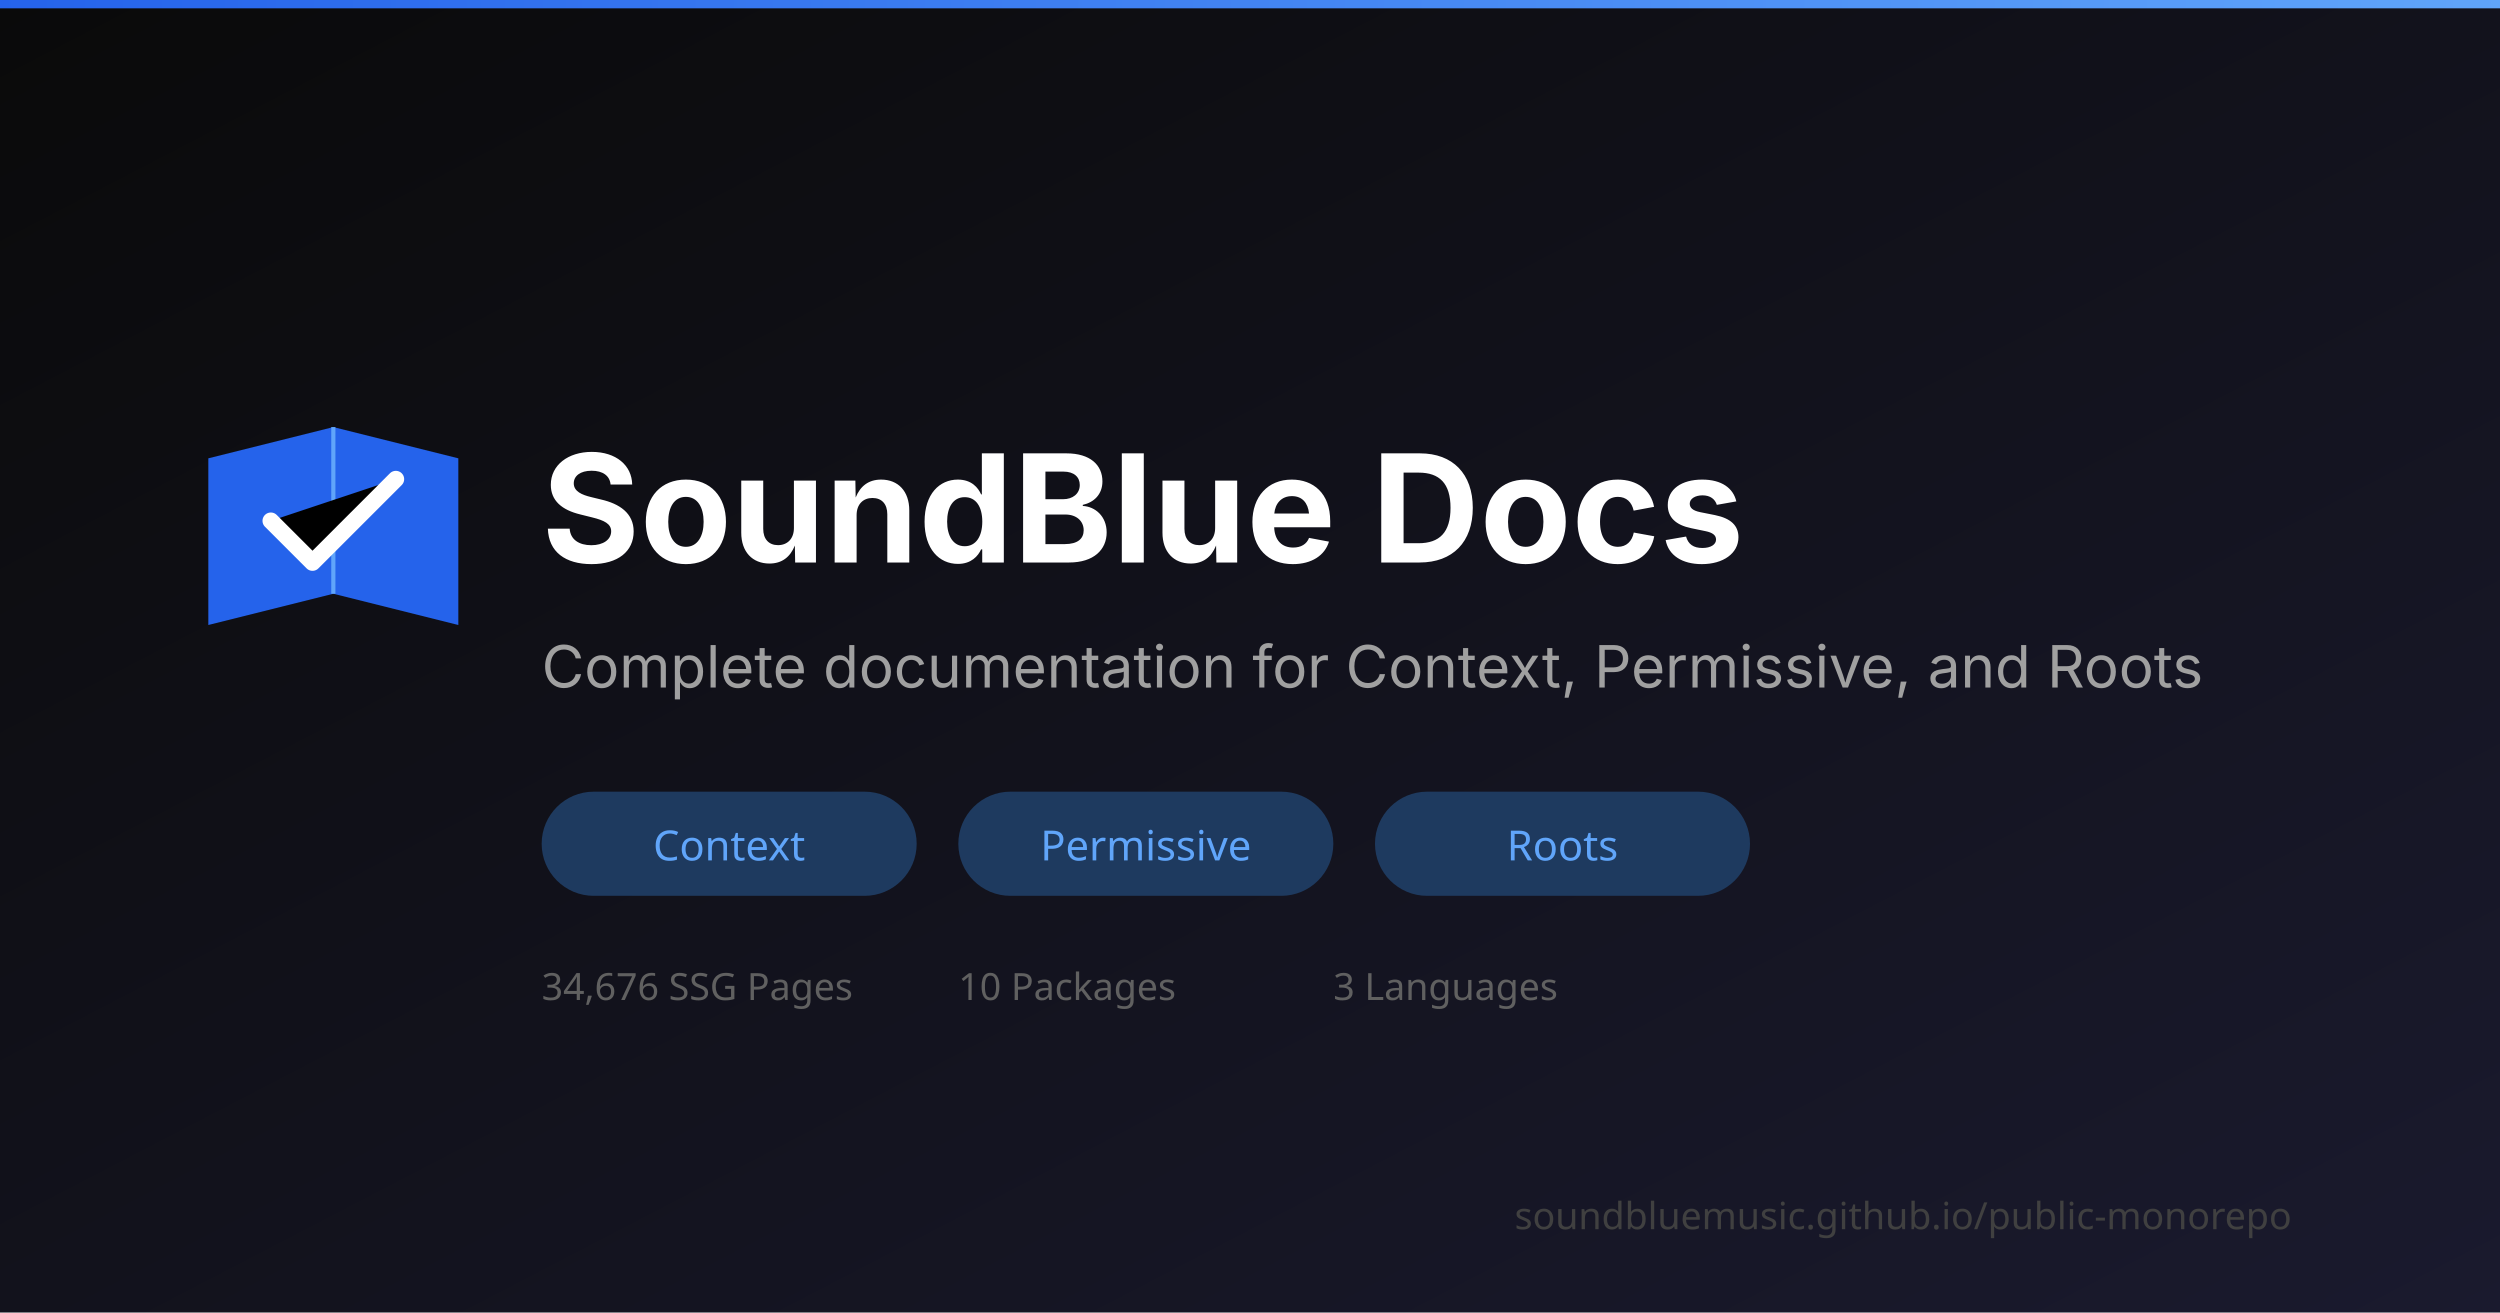
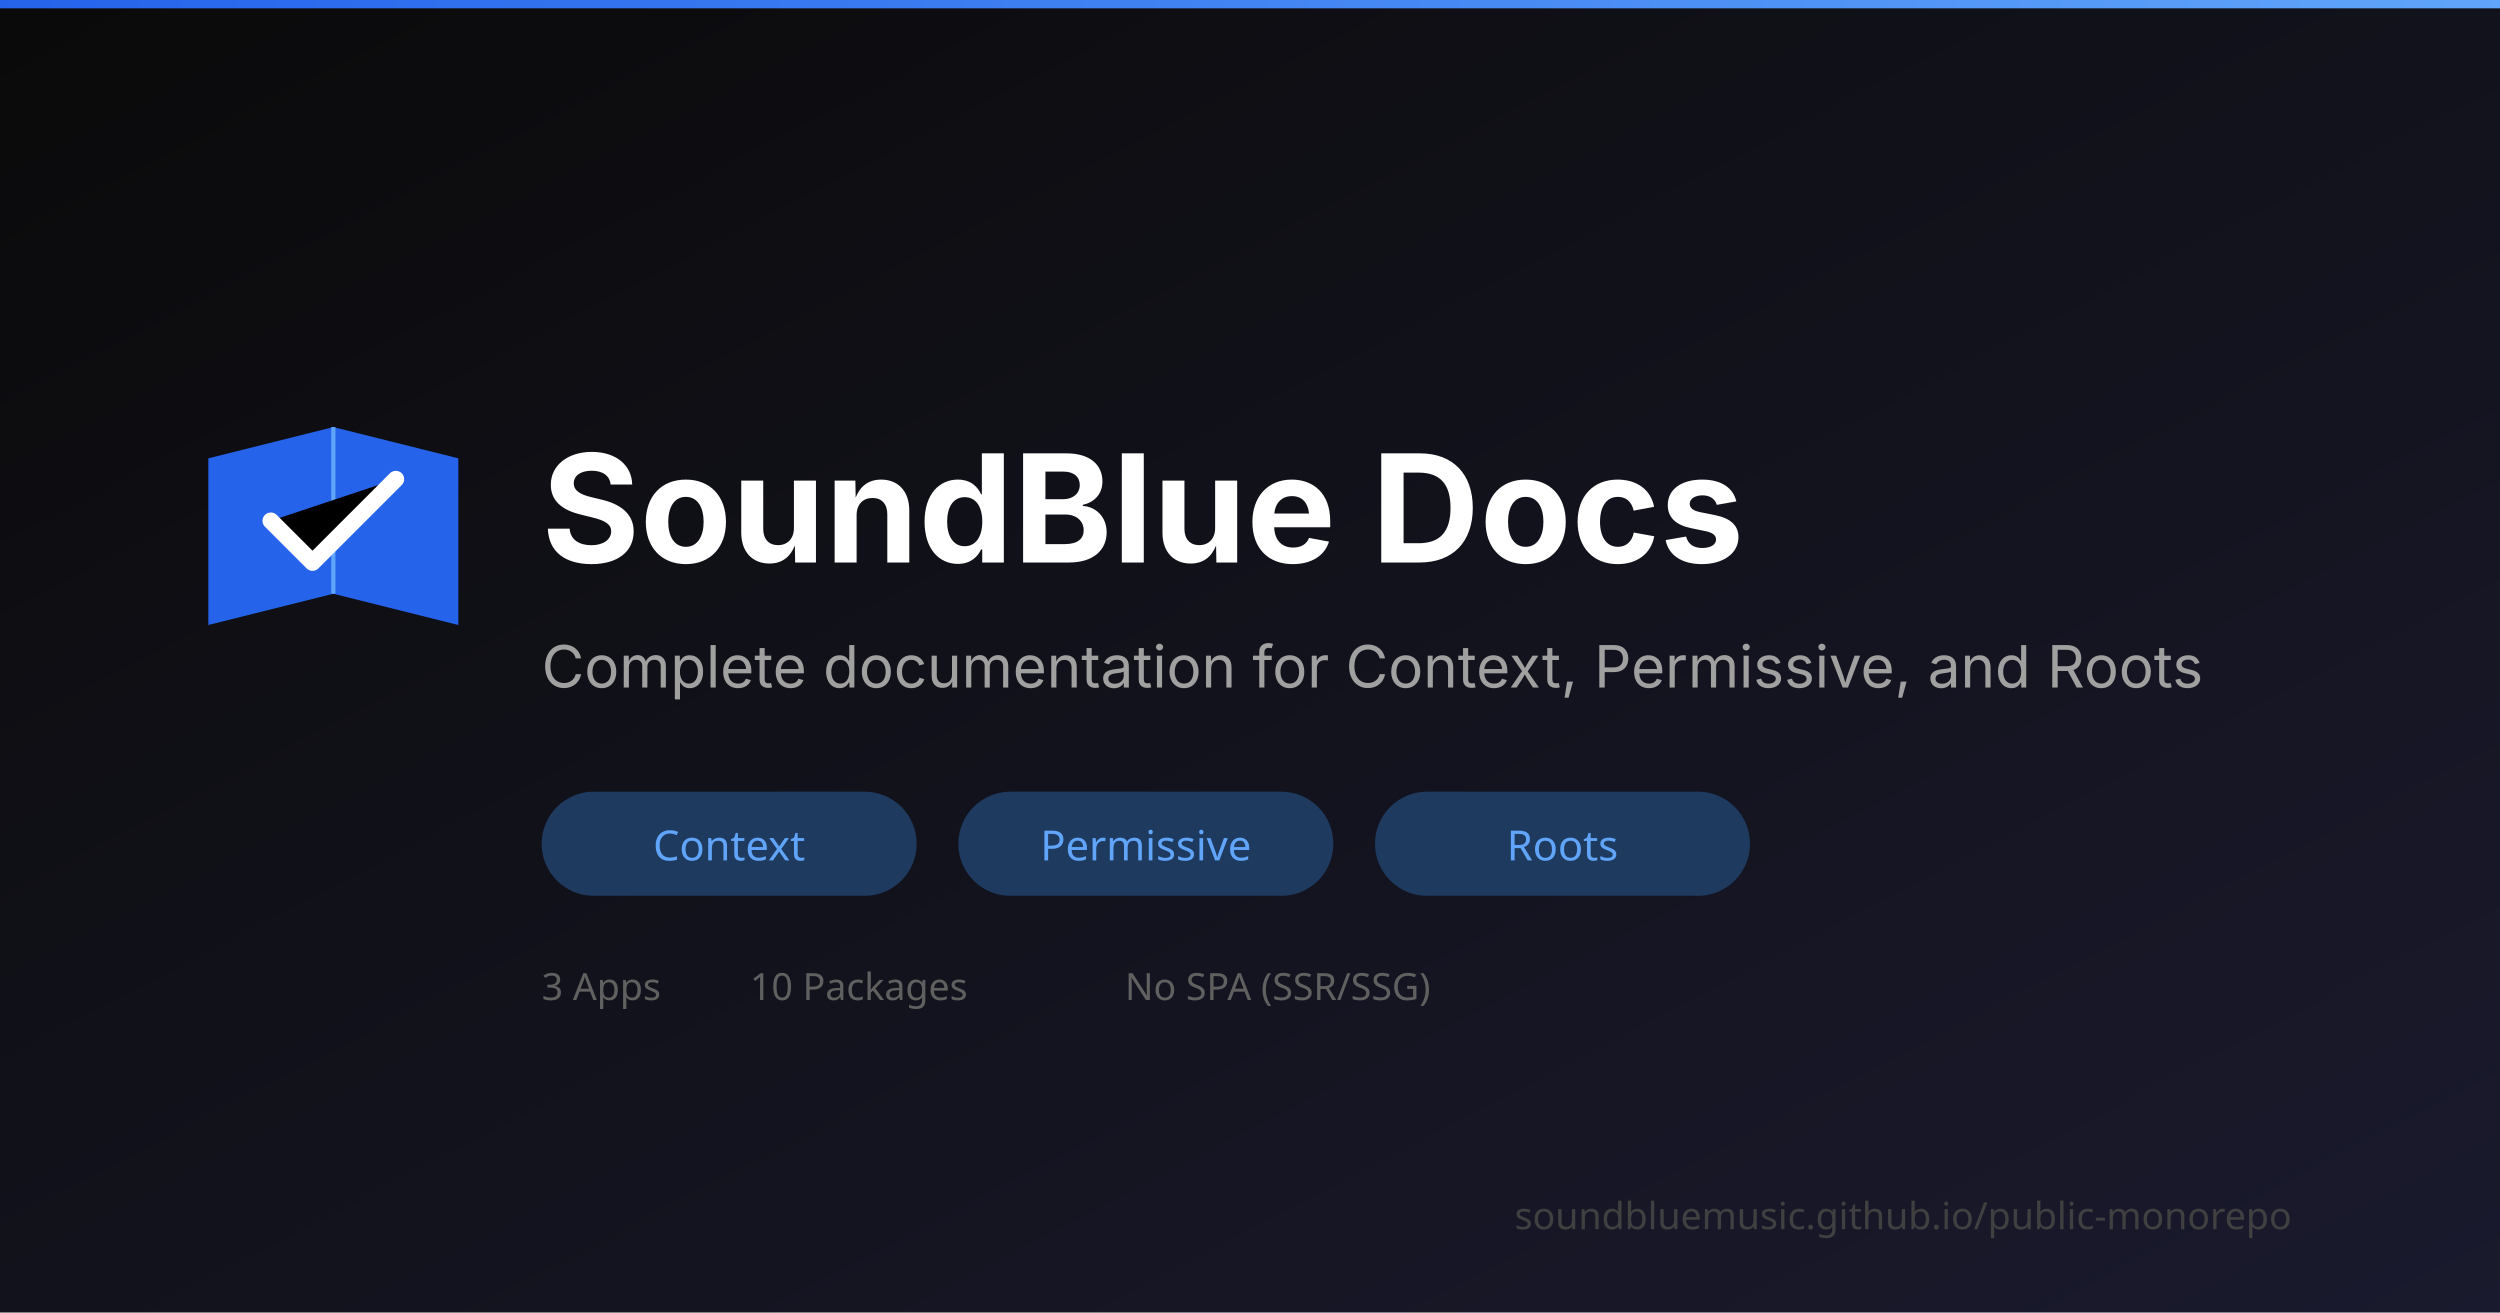
<svg xmlns="http://www.w3.org/2000/svg" viewBox="0 0 1200 630" width="1200" height="630">
  <defs>
    <linearGradient id="bg-gradient" x1="0%" y1="0%" x2="100%" y2="100%">
      <stop offset="0%" stop-color="#0a0a0a" />
      <stop offset="100%" stop-color="#1a1a2e" />
    </linearGradient>
    <linearGradient id="accent-gradient" x1="0%" y1="0%" x2="100%" y2="0%">
      <stop offset="0%" stop-color="#2563eb" />
      <stop offset="100%" stop-color="#60a5fa" />
    </linearGradient>
  </defs>
  <rect width="1200" height="630" fill="url(#bg-gradient)" />
  <rect x="0" y="0" width="1200" height="4" fill="url(#accent-gradient)" />
  <g transform="translate(100, 200)">
    <path d="M0 20 Q60 5 60 5 Q60 5 120 20 L120 100 Q60 85 60 85 Q60 85 0 100 Z" fill="#2563eb" />
    <path d="M60 5 L60 85" stroke="#60a5fa" stroke-width="2" />
    <path d="M30 50 L50 70 L90 30" stroke="white" stroke-width="8" stroke-linecap="round" stroke-linejoin="round" />
  </g>
  <text x="260" y="270" font-family="system-ui, -apple-system, sans-serif" font-size="72" font-weight="700" fill="white">
    SoundBlue Docs
  </text>
  <text x="260" y="330" font-family="system-ui, -apple-system, sans-serif" font-size="28" fill="#a0a0a0">
    Complete documentation for Context, Permissive, and Roots
  </text>
  <g transform="translate(260, 380)">
    <rect x="0" y="0" width="180" height="50" rx="25" fill="#1e3a5f" />
    <text x="90" y="33" font-family="system-ui, sans-serif" font-size="20" fill="#60a5fa" text-anchor="middle">Context</text>
    <rect x="200" y="0" width="180" height="50" rx="25" fill="#1e3a5f" />
    <text x="290" y="33" font-family="system-ui, sans-serif" font-size="20" fill="#60a5fa" text-anchor="middle">Permissive</text>
    <rect x="400" y="0" width="180" height="50" rx="25" fill="#1e3a5f" />
    <text x="490" y="33" font-family="system-ui, sans-serif" font-size="20" fill="#60a5fa" text-anchor="middle">Roots</text>
  </g>
  <g transform="translate(260, 480)">
    <text font-family="system-ui, sans-serif" font-size="18" fill="#606060">
-       <tspan x="0" y="0">34,676 SSG Pages</tspan>
-       <tspan x="200" y="0">10 Packages</tspan>
-       <tspan x="380" y="0">3 Languages</tspan>
+       <tspan x="0" y="0">3 Apps</tspan>
+       <tspan x="100" y="0">10 Packages</tspan>
+       <tspan x="280" y="0">No SPA (SSR/SSG)</tspan>
    </text>
  </g>
  <text x="1100" y="590" font-family="system-ui, sans-serif" font-size="18" fill="#404040" text-anchor="end">
    soundbluemusic.github.io/public-monorepo
  </text>
</svg>
